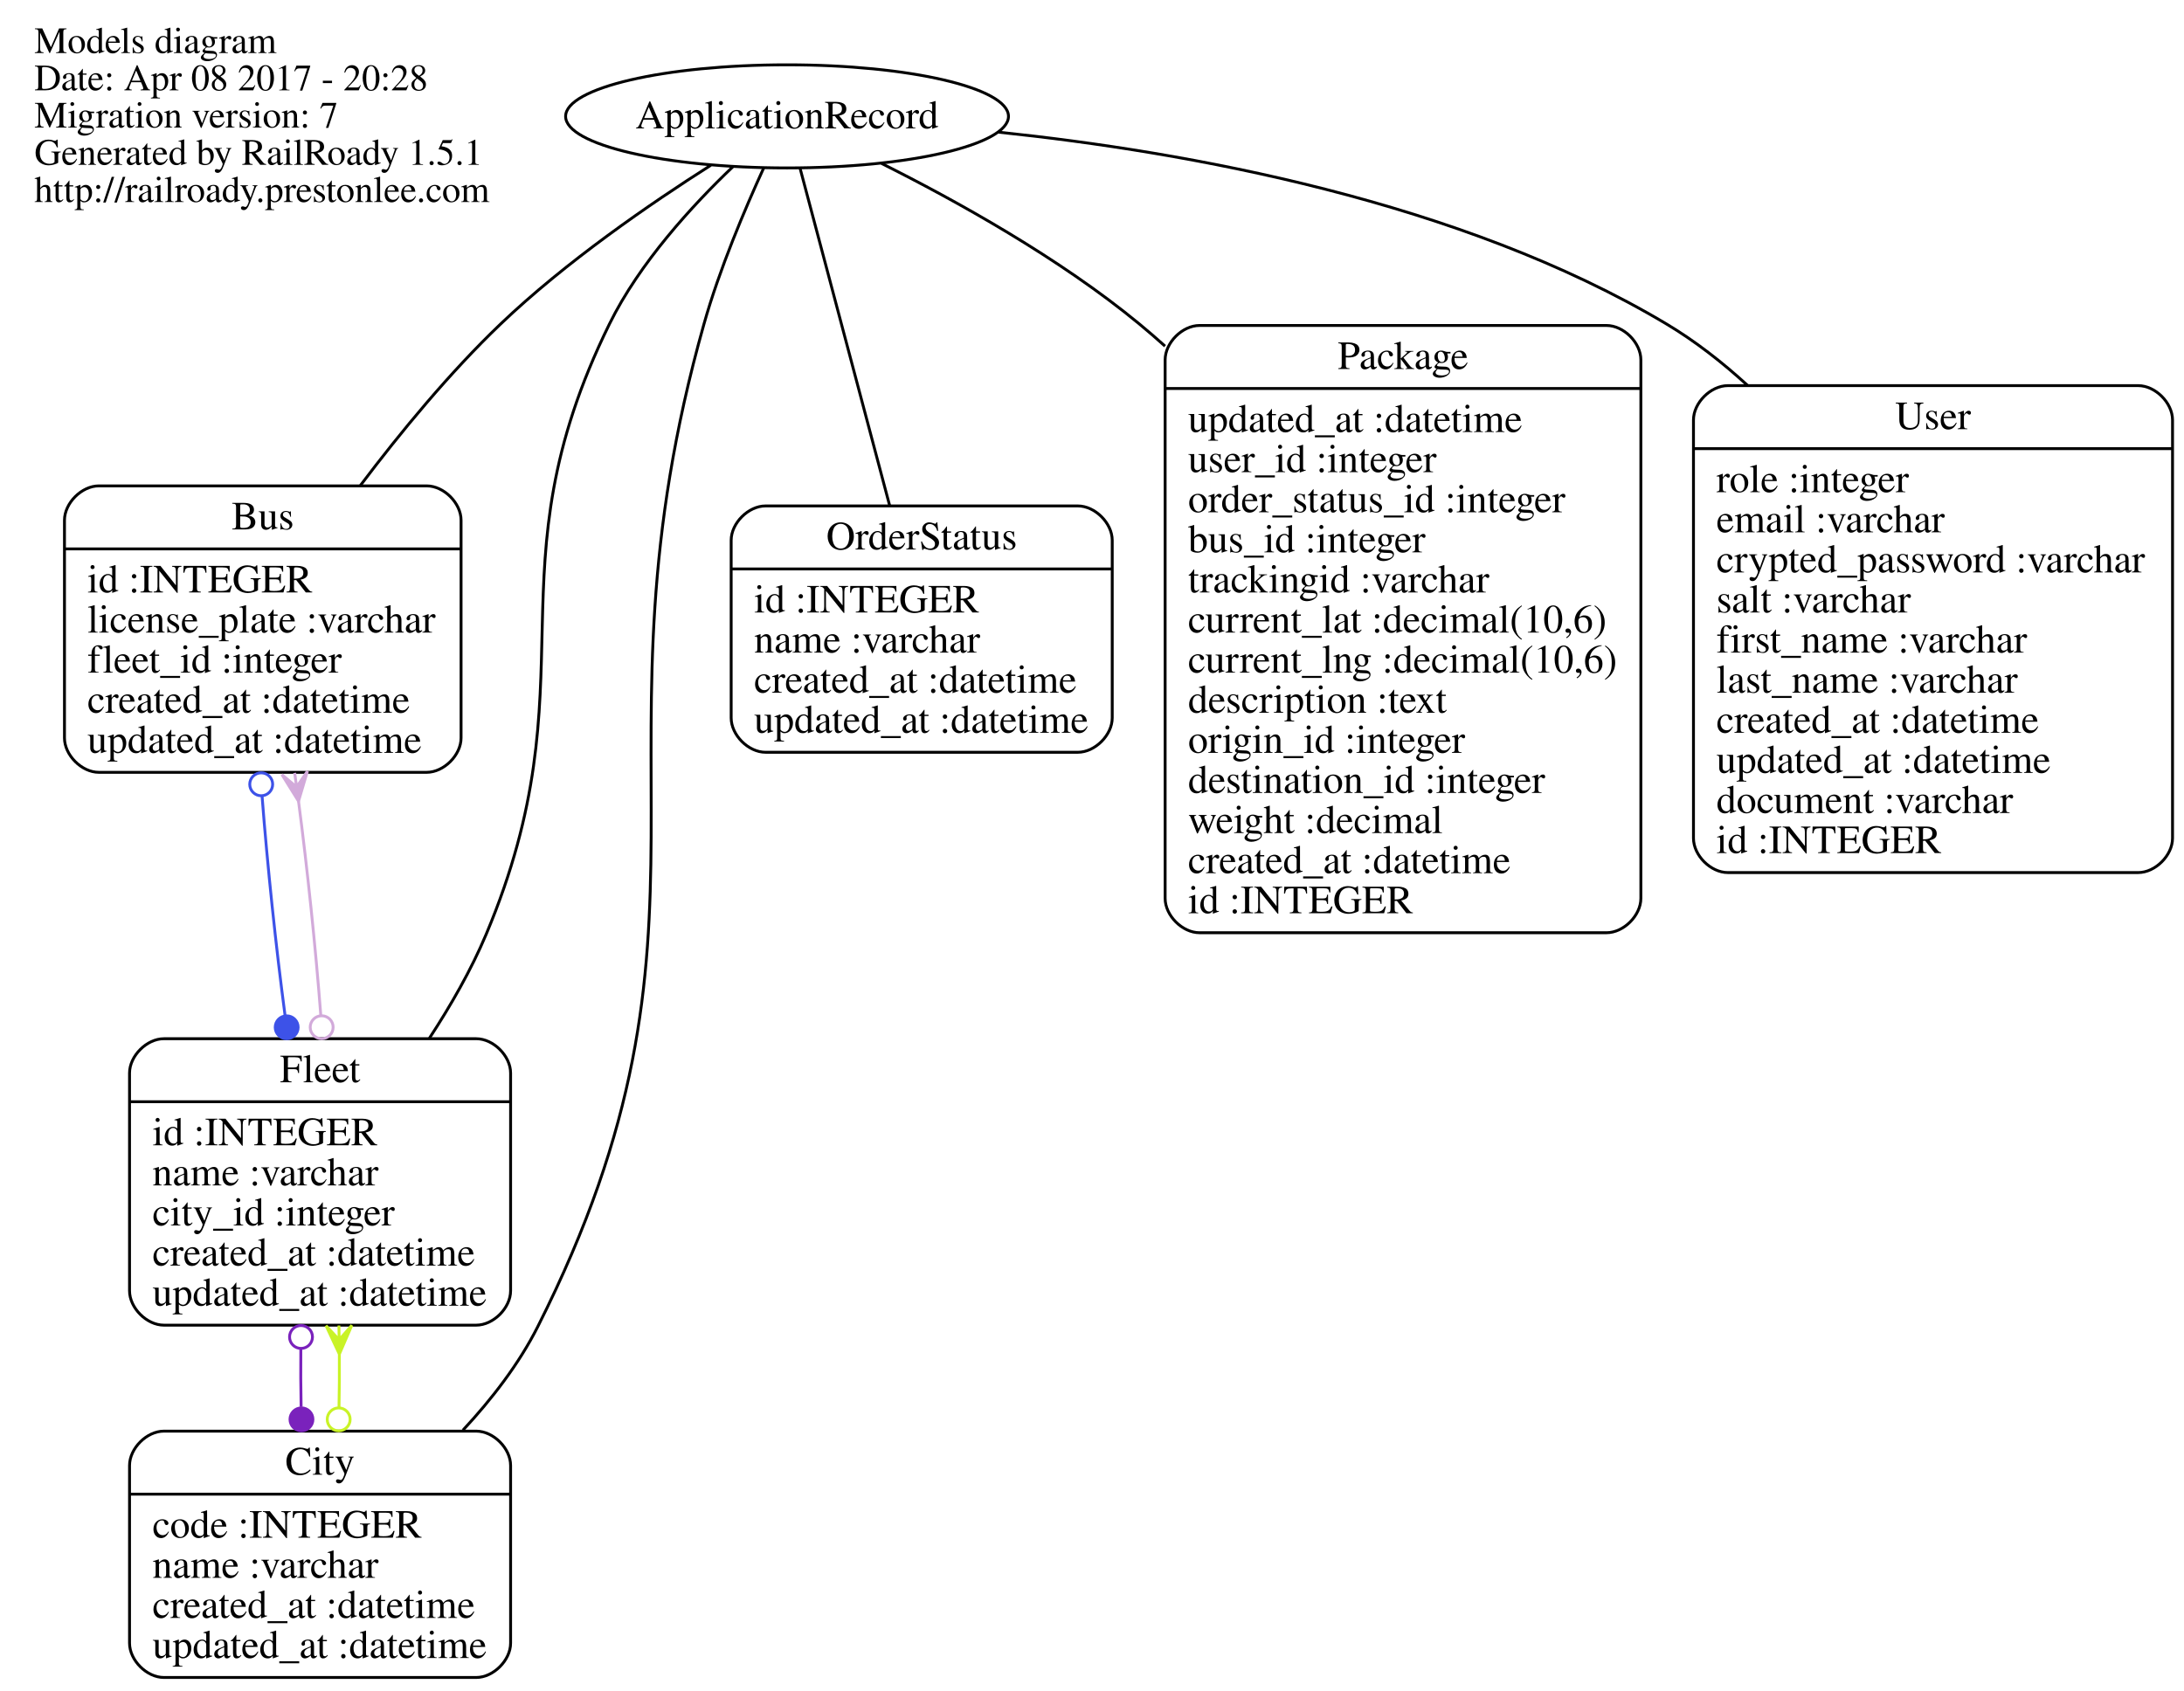
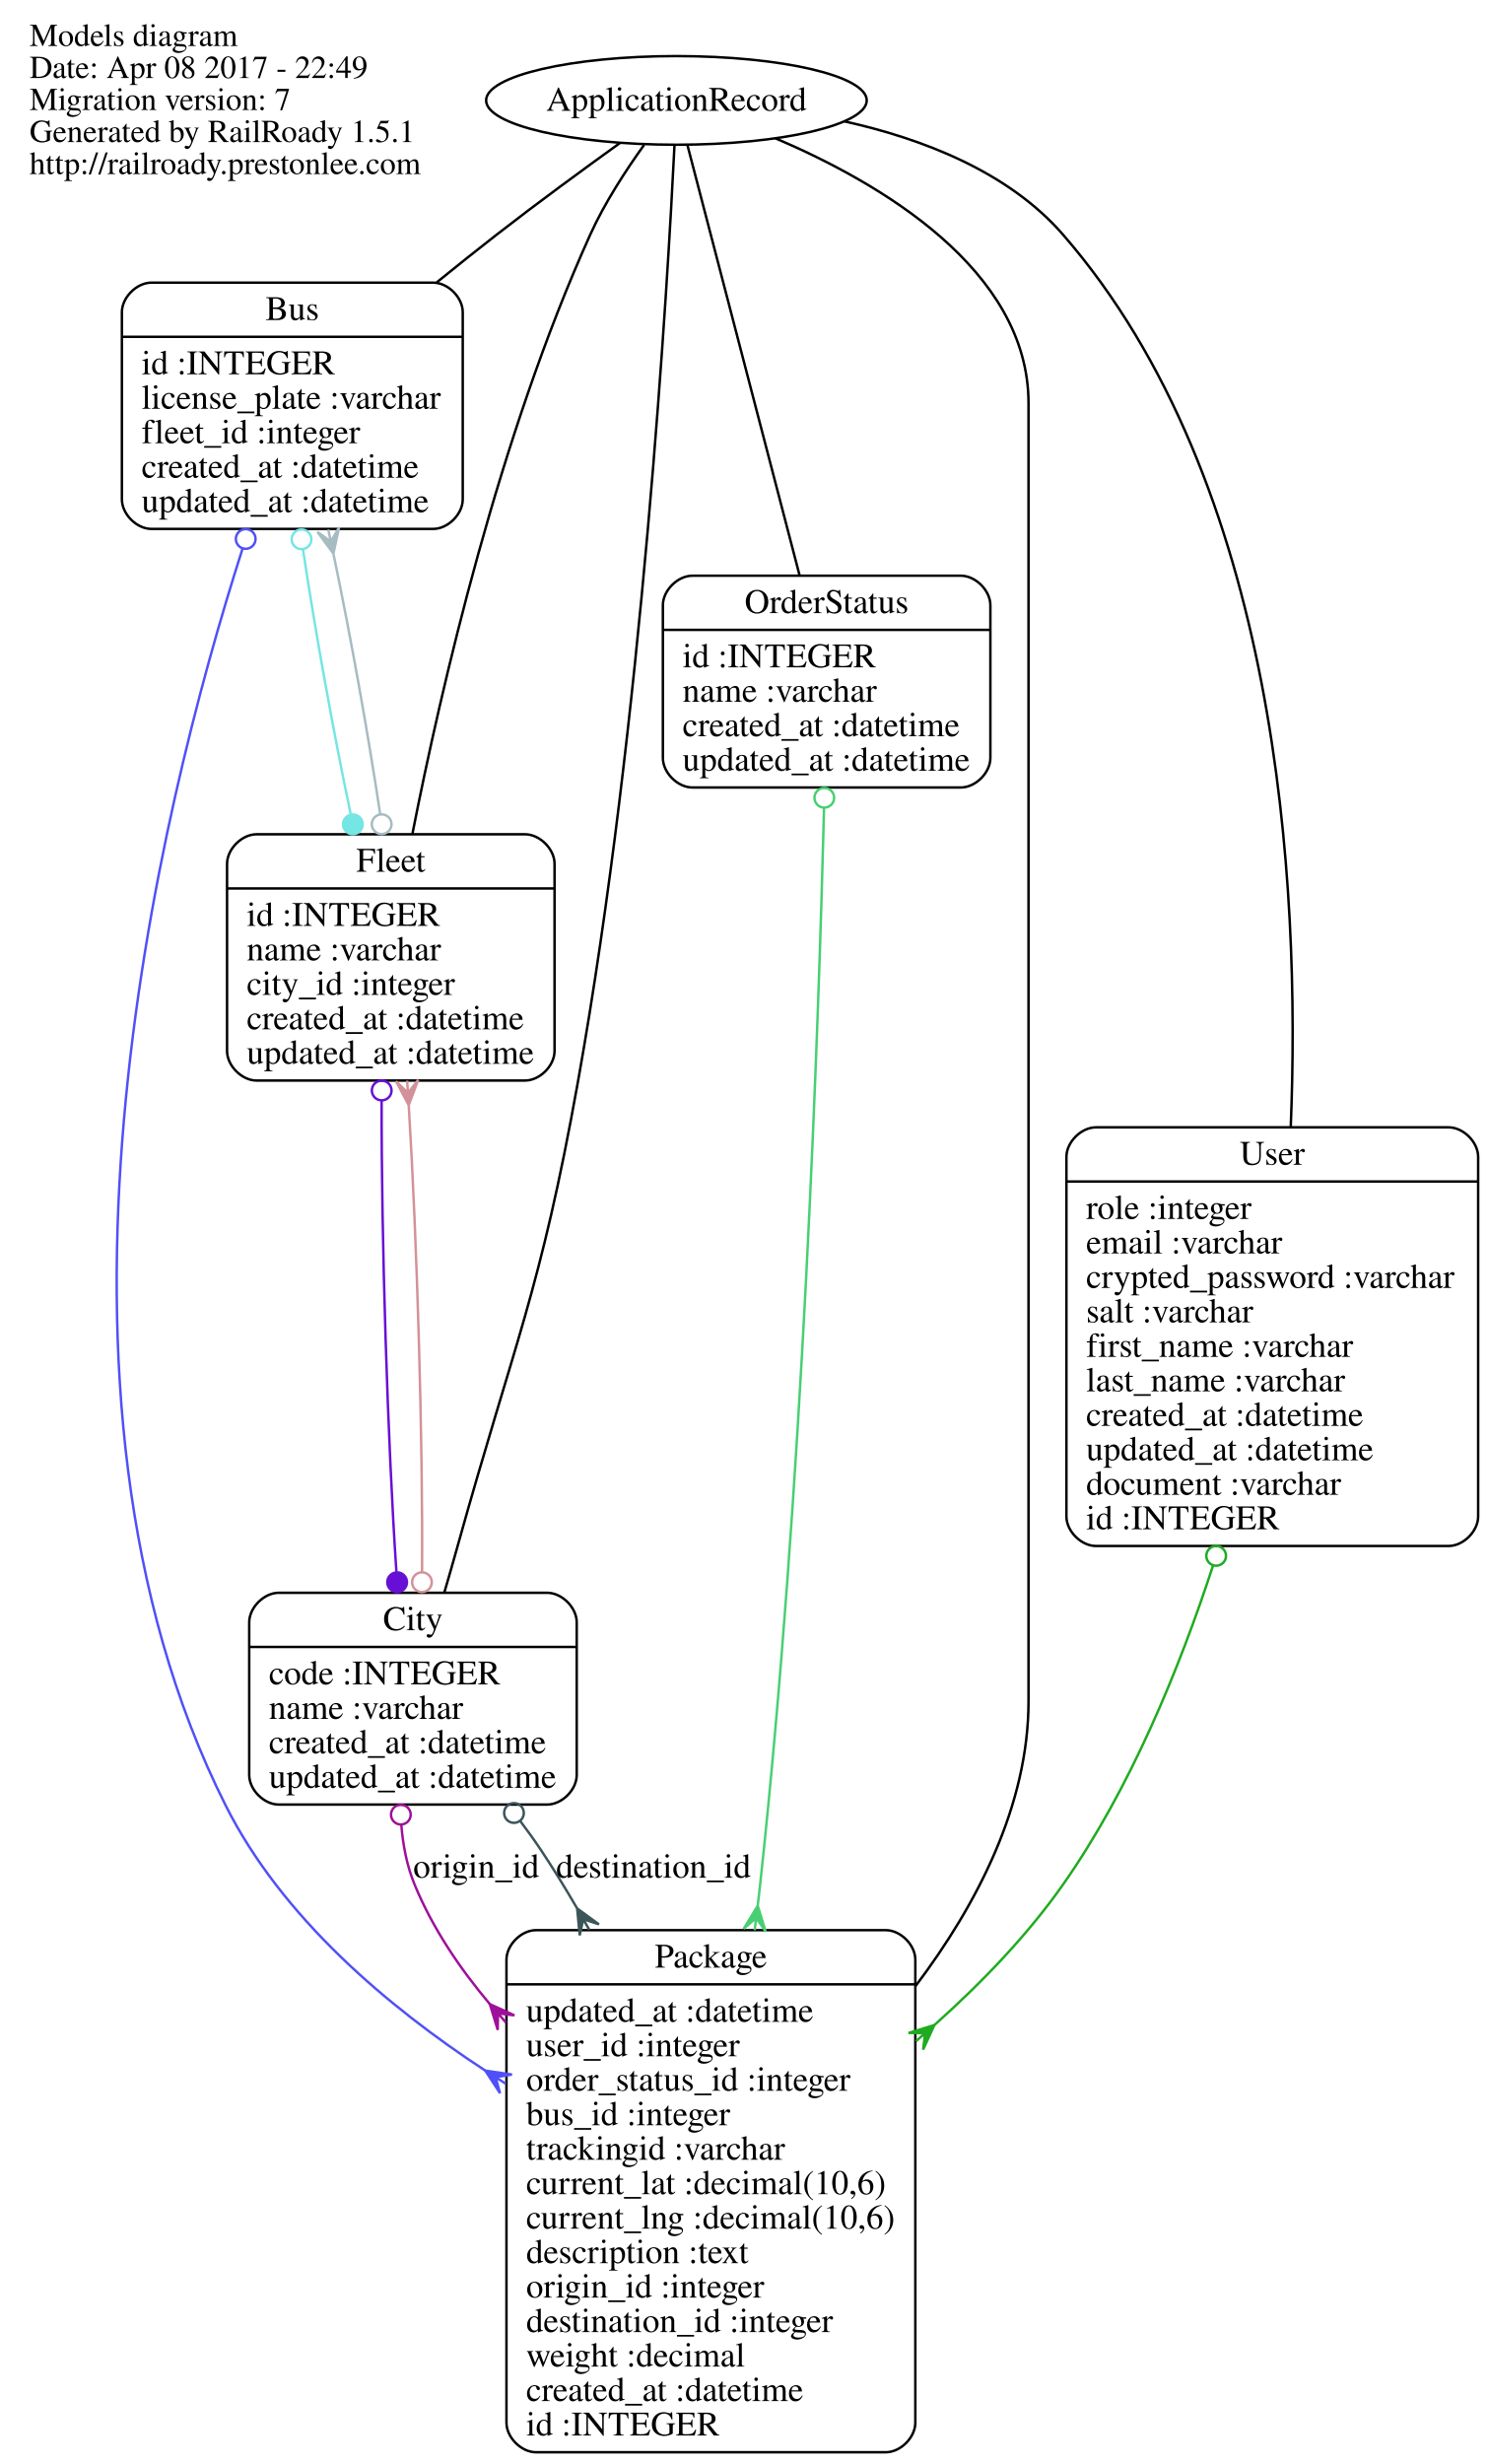
- <svg xmlns="http://www.w3.org/2000/svg" width="762pt" height="590pt" viewBox="0.00 0.00 762.33 590.00">
-   <g id="graph0" class="graph" transform="scale(1 1) rotate(0) translate(4 586)">
-     <polygon fill="none" stroke="none" points="-4,4 -4,-586 758.329,-586 758.329,4 -4,4" />
+ <svg xmlns="http://www.w3.org/2000/svg" width="604pt" height="1000pt" viewBox="0.00 0.00 604.33 1000.00">
+   <g id="graph0" class="graph" transform="scale(1 1) rotate(0) translate(4 996)">
+     <polygon fill="none" stroke="none" points="-4,4 -4,-996 600.329,-996 600.329,4 -4,4" />
    <g id="node1" class="node">
-       <text text-anchor="start" x="8" y="-567.6" font-family="Times,serif" font-size="13.00">Models diagram</text>
-       <text text-anchor="start" x="8" y="-554.6" font-family="Times,serif" font-size="13.00">Date: Apr 08 2017 - 20:28</text>
-       <text text-anchor="start" x="8" y="-541.6" font-family="Times,serif" font-size="13.00">Migration version: 7</text>
-       <text text-anchor="start" x="8" y="-528.6" font-family="Times,serif" font-size="13.00">Generated by RailRoady 1.5.1</text>
-       <text text-anchor="start" x="8" y="-515.6" font-family="Times,serif" font-size="13.00">http://railroady.prestonlee.com</text>
+       <text text-anchor="start" x="8" y="-977.6" font-family="Times,serif" font-size="13.00">Models diagram</text>
+       <text text-anchor="start" x="8" y="-964.6" font-family="Times,serif" font-size="13.00">Date: Apr 08 2017 - 22:49</text>
+       <text text-anchor="start" x="8" y="-951.6" font-family="Times,serif" font-size="13.00">Migration version: 7</text>
+       <text text-anchor="start" x="8" y="-938.6" font-family="Times,serif" font-size="13.00">Generated by RailRoady 1.5.1</text>
+       <text text-anchor="start" x="8" y="-925.6" font-family="Times,serif" font-size="13.00">http://railroady.prestonlee.com</text>
    </g>
    <g id="node2" class="node">
-       <ellipse fill="none" stroke="black" cx="270.72" cy="-545.5" rx="77.292" ry="18" />
-       <text text-anchor="middle" x="270.72" y="-541.3" font-family="Times,serif" font-size="14.00">ApplicationRecord</text>
+       <ellipse fill="none" stroke="black" cx="270.72" cy="-955.5" rx="77.292" ry="18" />
+       <text text-anchor="middle" x="270.72" y="-951.3" font-family="Times,serif" font-size="14.00">ApplicationRecord</text>
    </g>
    <g id="node3" class="node">
-       <path fill="none" stroke="black" d="M30.504,-316.5C30.504,-316.5 144.936,-316.5 144.936,-316.5 150.936,-316.5 156.936,-322.5 156.936,-328.5 156.936,-328.5 156.936,-404.5 156.936,-404.5 156.936,-410.5 150.936,-416.5 144.936,-416.5 144.936,-416.5 30.504,-416.5 30.504,-416.5 24.504,-416.5 18.504,-410.5 18.504,-404.5 18.504,-404.5 18.504,-328.5 18.504,-328.5 18.504,-322.5 24.504,-316.5 30.504,-316.5" />
-       <text text-anchor="middle" x="87.72" y="-401.3" font-family="Times,serif" font-size="14.00">Bus</text>
-       <polyline fill="none" stroke="black" points="18.504,-394.5 156.936,-394.5 " />
-       <text text-anchor="start" x="26.504" y="-379.3" font-family="Times,serif" font-size="14.00">id :INTEGER</text>
-       <text text-anchor="start" x="26.504" y="-365.3" font-family="Times,serif" font-size="14.00">license_plate :varchar</text>
-       <text text-anchor="start" x="26.504" y="-351.3" font-family="Times,serif" font-size="14.00">fleet_id :integer</text>
-       <text text-anchor="start" x="26.504" y="-337.3" font-family="Times,serif" font-size="14.00">created_at :datetime</text>
-       <text text-anchor="start" x="26.504" y="-323.3" font-family="Times,serif" font-size="14.00">updated_at :datetime</text>
+       <path fill="none" stroke="black" d="M57.504,-781.5C57.504,-781.5 171.936,-781.5 171.936,-781.5 177.936,-781.5 183.936,-787.5 183.936,-793.5 183.936,-793.5 183.936,-869.5 183.936,-869.5 183.936,-875.5 177.936,-881.5 171.936,-881.5 171.936,-881.5 57.504,-881.5 57.504,-881.5 51.504,-881.5 45.504,-875.5 45.504,-869.5 45.504,-869.5 45.504,-793.5 45.504,-793.5 45.504,-787.5 51.504,-781.5 57.504,-781.5" />
+       <text text-anchor="middle" x="114.72" y="-866.3" font-family="Times,serif" font-size="14.00">Bus</text>
+       <polyline fill="none" stroke="black" points="45.504,-859.5 183.936,-859.5 " />
+       <text text-anchor="start" x="53.504" y="-844.3" font-family="Times,serif" font-size="14.00">id :INTEGER</text>
+       <text text-anchor="start" x="53.504" y="-830.3" font-family="Times,serif" font-size="14.00">license_plate :varchar</text>
+       <text text-anchor="start" x="53.504" y="-816.3" font-family="Times,serif" font-size="14.00">fleet_id :integer</text>
+       <text text-anchor="start" x="53.504" y="-802.3" font-family="Times,serif" font-size="14.00">created_at :datetime</text>
+       <text text-anchor="start" x="53.504" y="-788.3" font-family="Times,serif" font-size="14.00">updated_at :datetime</text>
+     </g>
+     <g id="edge3" class="edge">
+       <path fill="none" stroke="black" d="M247.78,-938.204C233.273,-927.772 214.214,-913.833 197.72,-901 189.757,-894.805 181.461,-888.175 173.326,-881.57" />
+     </g>
+     <g id="node4" class="node">
+       <path fill="none" stroke="black" d="M109.215,-263.5C109.215,-263.5 218.226,-263.5 218.226,-263.5 224.226,-263.5 230.226,-269.5 230.226,-275.5 230.226,-275.5 230.226,-337.5 230.226,-337.5 230.226,-343.5 224.226,-349.5 218.226,-349.5 218.226,-349.5 109.215,-349.5 109.215,-349.5 103.215,-349.5 97.215,-343.5 97.215,-337.5 97.215,-337.5 97.215,-275.5 97.215,-275.5 97.215,-269.5 103.215,-263.5 109.215,-263.5" />
+       <text text-anchor="middle" x="163.72" y="-334.3" font-family="Times,serif" font-size="14.00">City</text>
+       <polyline fill="none" stroke="black" points="97.215,-327.5 230.226,-327.5 " />
+       <text text-anchor="start" x="105.215" y="-312.3" font-family="Times,serif" font-size="14.00">code :INTEGER</text>
+       <text text-anchor="start" x="105.215" y="-298.3" font-family="Times,serif" font-size="14.00">name :varchar</text>
+       <text text-anchor="start" x="105.215" y="-284.3" font-family="Times,serif" font-size="14.00">created_at :datetime</text>
+       <text text-anchor="start" x="105.215" y="-270.3" font-family="Times,serif" font-size="14.00">updated_at :datetime</text>
+     </g>
+     <g id="edge7" class="edge">
+       <path fill="none" stroke="black" d="M269.935,-937.324C267.198,-881.873 256.791,-702.768 230.72,-557 215.442,-471.578 204.986,-451.6 181.72,-368 180.075,-362.088 178.288,-355.867 176.5,-349.756" />
+     </g>
+     <g id="node5" class="node">
+       <path fill="none" stroke="black" d="M100.215,-557.5C100.215,-557.5 209.226,-557.5 209.226,-557.5 215.226,-557.5 221.226,-563.5 221.226,-569.5 221.226,-569.5 221.226,-645.5 221.226,-645.5 221.226,-651.5 215.226,-657.5 209.226,-657.5 209.226,-657.5 100.215,-657.5 100.215,-657.5 94.215,-657.5 88.215,-651.5 88.215,-645.5 88.215,-645.5 88.215,-569.5 88.215,-569.5 88.215,-563.5 94.215,-557.5 100.215,-557.5" />
+       <text text-anchor="middle" x="154.72" y="-642.3" font-family="Times,serif" font-size="14.00">Fleet</text>
+       <polyline fill="none" stroke="black" points="88.215,-635.5 221.226,-635.5 " />
+       <text text-anchor="start" x="96.215" y="-620.3" font-family="Times,serif" font-size="14.00">id :INTEGER</text>
+       <text text-anchor="start" x="96.215" y="-606.3" font-family="Times,serif" font-size="14.00">name :varchar</text>
+       <text text-anchor="start" x="96.215" y="-592.3" font-family="Times,serif" font-size="14.00">city_id :integer</text>
+       <text text-anchor="start" x="96.215" y="-578.3" font-family="Times,serif" font-size="14.00">created_at :datetime</text>
+       <text text-anchor="start" x="96.215" y="-564.3" font-family="Times,serif" font-size="14.00">updated_at :datetime</text>
+     </g>
+     <g id="edge10" class="edge">
+       <path fill="none" stroke="black" d="M257.611,-937.459C250.325,-927.32 241.575,-913.945 235.72,-901 198.807,-819.382 175.2,-717.177 163.505,-657.718" />
+     </g>
+     <g id="node6" class="node">
+       <path fill="none" stroke="black" d="M277.215,-676.5C277.215,-676.5 386.226,-676.5 386.226,-676.5 392.226,-676.5 398.226,-682.5 398.226,-688.5 398.226,-688.5 398.226,-750.5 398.226,-750.5 398.226,-756.5 392.226,-762.5 386.226,-762.5 386.226,-762.5 277.215,-762.5 277.215,-762.5 271.215,-762.5 265.215,-756.5 265.215,-750.5 265.215,-750.5 265.215,-688.5 265.215,-688.5 265.215,-682.5 271.215,-676.5 277.215,-676.5" />
+       <text text-anchor="middle" x="331.72" y="-747.3" font-family="Times,serif" font-size="14.00">OrderStatus</text>
+       <polyline fill="none" stroke="black" points="265.215,-740.5 398.226,-740.5 " />
+       <text text-anchor="start" x="273.215" y="-725.3" font-family="Times,serif" font-size="14.00">id :INTEGER</text>
+       <text text-anchor="start" x="273.215" y="-711.3" font-family="Times,serif" font-size="14.00">name :varchar</text>
+       <text text-anchor="start" x="273.215" y="-697.3" font-family="Times,serif" font-size="14.00">created_at :datetime</text>
+       <text text-anchor="start" x="273.215" y="-683.3" font-family="Times,serif" font-size="14.00">updated_at :datetime</text>
+     </g>
+     <g id="edge12" class="edge">
+       <path fill="none" stroke="black" d="M275.206,-937.293C284.726,-900.775 307.188,-814.608 320.752,-762.573" />
+     </g>
+     <g id="node7" class="node">
+       <path fill="none" stroke="black" d="M213.692,-0.5C213.692,-0.5 355.748,-0.5 355.748,-0.5 361.748,-0.5 367.748,-6.5 367.748,-12.5 367.748,-12.5 367.748,-200.5 367.748,-200.5 367.748,-206.5 361.748,-212.5 355.748,-212.5 355.748,-212.5 213.692,-212.5 213.692,-212.5 207.692,-212.5 201.692,-206.5 201.692,-200.5 201.692,-200.5 201.692,-12.5 201.692,-12.5 201.692,-6.5 207.692,-0.5 213.692,-0.5" />
+       <text text-anchor="middle" x="284.72" y="-197.3" font-family="Times,serif" font-size="14.00">Package</text>
+       <polyline fill="none" stroke="black" points="201.692,-190.5 367.748,-190.5 " />
+       <text text-anchor="start" x="209.692" y="-175.3" font-family="Times,serif" font-size="14.00">updated_at :datetime</text>
+       <text text-anchor="start" x="209.692" y="-161.3" font-family="Times,serif" font-size="14.00">user_id :integer</text>
+       <text text-anchor="start" x="209.692" y="-147.3" font-family="Times,serif" font-size="14.00">order_status_id :integer</text>
+       <text text-anchor="start" x="209.692" y="-133.3" font-family="Times,serif" font-size="14.00">bus_id :integer</text>
+       <text text-anchor="start" x="209.692" y="-119.3" font-family="Times,serif" font-size="14.00">trackingid :varchar</text>
+       <text text-anchor="start" x="209.692" y="-105.3" font-family="Times,serif" font-size="14.00">current_lat :decimal(10,6)</text>
+       <text text-anchor="start" x="209.692" y="-91.3" font-family="Times,serif" font-size="14.00">current_lng :decimal(10,6)</text>
+       <text text-anchor="start" x="209.692" y="-77.3" font-family="Times,serif" font-size="14.00">description :text</text>
+       <text text-anchor="start" x="209.692" y="-63.3" font-family="Times,serif" font-size="14.00">origin_id :integer</text>
+       <text text-anchor="start" x="209.692" y="-49.3" font-family="Times,serif" font-size="14.00">destination_id :integer</text>
+       <text text-anchor="start" x="209.692" y="-35.3" font-family="Times,serif" font-size="14.00">weight :decimal</text>
+       <text text-anchor="start" x="209.692" y="-21.3" font-family="Times,serif" font-size="14.00">created_at :datetime</text>
+       <text text-anchor="start" x="209.692" y="-7.3" font-family="Times,serif" font-size="14.00">id :INTEGER</text>
+     </g>
+     <g id="edge13" class="edge">
+       <path fill="none" stroke="black" d="M310.934,-940.115C353.23,-922.099 413.72,-886.835 413.72,-832.5 413.72,-832.5 413.72,-832.5 413.72,-305.5 413.72,-263.242 392.838,-222.936 367.876,-189.853" />
+     </g>
+     <g id="node8" class="node">
+       <path fill="none" stroke="black" d="M441.111,-368.5C441.111,-368.5 584.329,-368.5 584.329,-368.5 590.329,-368.5 596.329,-374.5 596.329,-380.5 596.329,-380.5 596.329,-526.5 596.329,-526.5 596.329,-532.5 590.329,-538.5 584.329,-538.5 584.329,-538.5 441.111,-538.5 441.111,-538.5 435.111,-538.5 429.111,-532.5 429.111,-526.5 429.111,-526.5 429.111,-380.5 429.111,-380.5 429.111,-374.5 435.111,-368.5 441.111,-368.5" />
+       <text text-anchor="middle" x="512.72" y="-523.3" font-family="Times,serif" font-size="14.00">User</text>
+       <polyline fill="none" stroke="black" points="429.111,-516.5 596.329,-516.5 " />
+       <text text-anchor="start" x="437.111" y="-501.3" font-family="Times,serif" font-size="14.00">role :integer</text>
+       <text text-anchor="start" x="437.111" y="-487.3" font-family="Times,serif" font-size="14.00">email :varchar</text>
+       <text text-anchor="start" x="437.111" y="-473.3" font-family="Times,serif" font-size="14.00">crypted_password :varchar</text>
+       <text text-anchor="start" x="437.111" y="-459.3" font-family="Times,serif" font-size="14.00">salt :varchar</text>
+       <text text-anchor="start" x="437.111" y="-445.3" font-family="Times,serif" font-size="14.00">first_name :varchar</text>
+       <text text-anchor="start" x="437.111" y="-431.3" font-family="Times,serif" font-size="14.00">last_name :varchar</text>
+       <text text-anchor="start" x="437.111" y="-417.3" font-family="Times,serif" font-size="14.00">created_at :datetime</text>
+       <text text-anchor="start" x="437.111" y="-403.3" font-family="Times,serif" font-size="14.00">updated_at :datetime</text>
+       <text text-anchor="start" x="437.111" y="-389.3" font-family="Times,serif" font-size="14.00">document :varchar</text>
+       <text text-anchor="start" x="437.111" y="-375.3" font-family="Times,serif" font-size="14.00">id :INTEGER</text>
+     </g>
+     <g id="edge15" class="edge">
+       <path fill="none" stroke="black" d="M338.975,-946.984C370.339,-940.023 405.436,-926.652 427.72,-901 515.306,-800.176 524.233,-637.504 520.226,-538.834" />
+     </g>
+     <g id="edge1" class="edge">
+       <path fill="none" stroke="#74e6e3" d="M119.04,-773.283C123.976,-740.267 131.432,-698.878 138.395,-665.841" />
+       <ellipse fill="none" stroke="#74e6e3" cx="118.456" cy="-777.273" rx="4" ry="4" />
+       <ellipse fill="#74e6e3" stroke="#74e6e3" cx="139.315" cy="-661.543" rx="4" ry="4" />
    </g>
    <g id="edge2" class="edge">
-       <path fill="none" stroke="black" d="M244.11,-528.437C223.012,-515.029 193.407,-494.67 170.72,-473 153.025,-456.098 135.882,-435.313 121.816,-416.674" />
-     </g>
-     <g id="node4" class="node">
-       <path fill="none" stroke="black" d="M53.215,-0.5C53.215,-0.5 162.226,-0.5 162.226,-0.5 168.226,-0.5 174.226,-6.5 174.226,-12.5 174.226,-12.5 174.226,-74.5 174.226,-74.5 174.226,-80.5 168.226,-86.5 162.226,-86.5 162.226,-86.5 53.215,-86.5 53.215,-86.5 47.215,-86.5 41.215,-80.5 41.215,-74.5 41.215,-74.5 41.215,-12.5 41.215,-12.5 41.215,-6.5 47.215,-0.5 53.215,-0.5" />
-       <text text-anchor="middle" x="107.72" y="-71.3" font-family="Times,serif" font-size="14.00">City</text>
-       <polyline fill="none" stroke="black" points="41.215,-64.5 174.226,-64.5 " />
-       <text text-anchor="start" x="49.215" y="-49.3" font-family="Times,serif" font-size="14.00">code :INTEGER</text>
-       <text text-anchor="start" x="49.215" y="-35.3" font-family="Times,serif" font-size="14.00">name :varchar</text>
-       <text text-anchor="start" x="49.215" y="-21.3" font-family="Times,serif" font-size="14.00">created_at :datetime</text>
-       <text text-anchor="start" x="49.215" y="-7.3" font-family="Times,serif" font-size="14.00">updated_at :datetime</text>
+       <path fill="none" stroke="#5050f8" d="M94.499,-773.452C60.279,-666.656 2.551,-432.09 87.72,-263 110.503,-217.769 153.208,-181.555 193.048,-155.494" />
+       <ellipse fill="none" stroke="#5050f8" cx="95.787" cy="-777.422" rx="4" ry="4" />
+       <polygon fill="#5050f8" stroke="#5050f8" points="193.075,-155.477 203.924,-153.878 197.287,-152.782 201.498,-150.087 201.498,-150.087 201.498,-150.087 197.287,-152.782 199.073,-146.297 193.075,-155.477 193.075,-155.477" />
    </g>
    <g id="edge4" class="edge">
-       <path fill="none" stroke="black" d="M262.595,-527.537C256.071,-513.28 247.136,-492.21 241.72,-473 198.938,-321.238 254.668,-263.813 183.72,-123 177.148,-109.956 167.654,-97.657 157.59,-86.835" />
+       <path fill="none" stroke="#d39299" d="M167.408,-357.924C167.787,-410.226 165.427,-491.954 162.01,-547.291" />
+       <ellipse fill="none" stroke="#d39299" cx="167.365" cy="-353.791" rx="4" ry="4" />
+       <polygon fill="#d39299" stroke="#d39299" points="161.998,-547.482 156.859,-557.169 161.674,-552.472 161.35,-557.461 161.35,-557.461 161.35,-557.461 161.674,-552.472 165.84,-557.753 161.998,-547.482 161.998,-547.482" />
    </g>
-     <g id="node5" class="node">
-       <path fill="none" stroke="black" d="M53.215,-123.5C53.215,-123.5 162.226,-123.5 162.226,-123.5 168.226,-123.5 174.226,-129.5 174.226,-135.5 174.226,-135.5 174.226,-211.5 174.226,-211.5 174.226,-217.5 168.226,-223.5 162.226,-223.5 162.226,-223.5 53.215,-223.5 53.215,-223.5 47.215,-223.5 41.215,-217.5 41.215,-211.5 41.215,-211.5 41.215,-135.5 41.215,-135.5 41.215,-129.5 47.215,-123.5 53.215,-123.5" />
-       <text text-anchor="middle" x="107.72" y="-208.3" font-family="Times,serif" font-size="14.00">Fleet</text>
-       <polyline fill="none" stroke="black" points="41.215,-201.5 174.226,-201.5 " />
-       <text text-anchor="start" x="49.215" y="-186.3" font-family="Times,serif" font-size="14.00">id :INTEGER</text>
-       <text text-anchor="start" x="49.215" y="-172.3" font-family="Times,serif" font-size="14.00">name :varchar</text>
-       <text text-anchor="start" x="49.215" y="-158.3" font-family="Times,serif" font-size="14.00">city_id :integer</text>
-       <text text-anchor="start" x="49.215" y="-144.3" font-family="Times,serif" font-size="14.00">created_at :datetime</text>
-       <text text-anchor="start" x="49.215" y="-130.3" font-family="Times,serif" font-size="14.00">updated_at :datetime</text>
+     <g id="edge5" class="edge">
+       <path fill="none" stroke="#9e1099" d="M158.996,-255.163C159.669,-246.873 161.286,-238.535 164.389,-231 171.573,-213.557 182.511,-197.219 194.921,-182.498" />
+       <ellipse fill="none" stroke="#9e1099" cx="158.801" cy="-259.409" rx="4" ry="4" />
+       <polygon fill="#9e1099" stroke="#9e1099" points="194.943,-182.472 204.917,-177.914 198.237,-178.711 201.532,-174.949 201.532,-174.949 201.532,-174.949 198.237,-178.711 198.147,-171.985 194.943,-182.472 194.943,-182.472" />
+       <text text-anchor="middle" x="189.386" y="-233.8" font-family="Times,serif" font-size="14.00">origin_id</text>
    </g>
-     <g id="edge7" class="edge">
-       <path fill="none" stroke="black" d="M251.786,-527.889C237.723,-514.48 219.228,-494.381 208.72,-473 166.124,-386.325 203.118,-349.042 165.72,-260 160.511,-247.597 153.376,-235.123 145.89,-223.684" />
+     <g id="edge6" class="edge">
+       <path fill="none" stroke="#3b5559" d="M207.335,-256.744C210.284,-252.854 213.114,-248.914 215.72,-245 220.722,-237.491 225.604,-229.569 230.313,-221.474" />
+       <ellipse fill="none" stroke="#3b5559" cx="204.74" cy="-260.076" rx="4" ry="4" />
+       <polygon fill="#3b5559" stroke="#3b5559" points="230.4,-221.322 239.261,-214.862 232.876,-216.978 235.351,-212.634 235.351,-212.634 235.351,-212.634 232.876,-216.978 231.442,-210.406 230.4,-221.322 230.4,-221.322" />
+       <text text-anchor="middle" x="261.382" y="-233.8" font-family="Times,serif" font-size="14.00">destination_id</text>
    </g>
-     <g id="node6" class="node">
-       <path fill="none" stroke="black" d="M263.215,-323.5C263.215,-323.5 372.226,-323.5 372.226,-323.5 378.226,-323.5 384.226,-329.5 384.226,-335.5 384.226,-335.5 384.226,-397.5 384.226,-397.5 384.226,-403.5 378.226,-409.5 372.226,-409.5 372.226,-409.5 263.215,-409.5 263.215,-409.5 257.215,-409.5 251.215,-403.5 251.215,-397.5 251.215,-397.5 251.215,-335.5 251.215,-335.5 251.215,-329.5 257.215,-323.5 263.215,-323.5" />
-       <text text-anchor="middle" x="317.72" y="-394.3" font-family="Times,serif" font-size="14.00">OrderStatus</text>
-       <polyline fill="none" stroke="black" points="251.215,-387.5 384.226,-387.5 " />
-       <text text-anchor="start" x="259.215" y="-372.3" font-family="Times,serif" font-size="14.00">id :INTEGER</text>
-       <text text-anchor="start" x="259.215" y="-358.3" font-family="Times,serif" font-size="14.00">name :varchar</text>
-       <text text-anchor="start" x="259.215" y="-344.3" font-family="Times,serif" font-size="14.00">created_at :datetime</text>
-       <text text-anchor="start" x="259.215" y="-330.3" font-family="Times,serif" font-size="14.00">updated_at :datetime</text>
+     <g id="edge9" class="edge">
+       <path fill="none" stroke="#a7bbc2" d="M150.408,-665.664C145.578,-697.978 138.332,-738.325 131.496,-771.013" />
+       <ellipse fill="none" stroke="#a7bbc2" cx="151.004" cy="-661.589" rx="4" ry="4" />
+       <polygon fill="#a7bbc2" stroke="#a7bbc2" points="131.403,-771.451 124.916,-780.293 130.36,-776.341 129.318,-781.231 129.318,-781.231 129.318,-781.231 130.36,-776.341 133.719,-782.169 131.403,-771.451 131.403,-771.451" />
    </g>
    <g id="edge8" class="edge">
-       <path fill="none" stroke="black" d="M275.227,-527.528C282.372,-500.619 296.516,-447.356 306.519,-409.683" />
+       <path fill="none" stroke="#680fd5" d="M150.999,-549.45C150.842,-494.134 153.42,-411.02 156.989,-358.028" />
+       <ellipse fill="none" stroke="#680fd5" cx="151.021" cy="-553.461" rx="4" ry="4" />
+       <ellipse fill="#680fd5" stroke="#680fd5" cx="157.289" cy="-353.781" rx="4" ry="4" />
    </g>
-     <g id="node7" class="node">
-       <path fill="none" stroke="black" d="M414.692,-260.5C414.692,-260.5 556.748,-260.5 556.748,-260.5 562.748,-260.5 568.748,-266.5 568.748,-272.5 568.748,-272.5 568.748,-460.5 568.748,-460.5 568.748,-466.5 562.748,-472.5 556.748,-472.5 556.748,-472.5 414.692,-472.5 414.692,-472.5 408.692,-472.5 402.692,-466.5 402.692,-460.5 402.692,-460.5 402.692,-272.5 402.692,-272.5 402.692,-266.5 408.692,-260.5 414.692,-260.5" />
-       <text text-anchor="middle" x="485.72" y="-457.3" font-family="Times,serif" font-size="14.00">Package</text>
-       <polyline fill="none" stroke="black" points="402.692,-450.5 568.748,-450.5 " />
-       <text text-anchor="start" x="410.692" y="-435.3" font-family="Times,serif" font-size="14.00">updated_at :datetime</text>
-       <text text-anchor="start" x="410.692" y="-421.3" font-family="Times,serif" font-size="14.00">user_id :integer</text>
-       <text text-anchor="start" x="410.692" y="-407.3" font-family="Times,serif" font-size="14.00">order_status_id :integer</text>
-       <text text-anchor="start" x="410.692" y="-393.3" font-family="Times,serif" font-size="14.00">bus_id :integer</text>
-       <text text-anchor="start" x="410.692" y="-379.3" font-family="Times,serif" font-size="14.00">trackingid :varchar</text>
-       <text text-anchor="start" x="410.692" y="-365.3" font-family="Times,serif" font-size="14.00">current_lat :decimal(10,6)</text>
-       <text text-anchor="start" x="410.692" y="-351.3" font-family="Times,serif" font-size="14.00">current_lng :decimal(10,6)</text>
-       <text text-anchor="start" x="410.692" y="-337.3" font-family="Times,serif" font-size="14.00">description :text</text>
-       <text text-anchor="start" x="410.692" y="-323.3" font-family="Times,serif" font-size="14.00">origin_id :integer</text>
-       <text text-anchor="start" x="410.692" y="-309.3" font-family="Times,serif" font-size="14.00">destination_id :integer</text>
-       <text text-anchor="start" x="410.692" y="-295.3" font-family="Times,serif" font-size="14.00">weight :decimal</text>
-       <text text-anchor="start" x="410.692" y="-281.3" font-family="Times,serif" font-size="14.00">created_at :datetime</text>
-       <text text-anchor="start" x="410.692" y="-267.3" font-family="Times,serif" font-size="14.00">id :INTEGER</text>
+     <g id="edge11" class="edge">
+       <path fill="none" stroke="#48cf73" d="M330.675,-668.059C328.448,-579.412 321.948,-389.991 304.72,-231 304.423,-228.26 304.107,-225.489 303.773,-222.695" />
+       <ellipse fill="none" stroke="#48cf73" cx="330.779" cy="-672.32" rx="4" ry="4" />
+       <polygon fill="#48cf73" stroke="#48cf73" points="303.739,-222.425 306.961,-211.943 303.118,-217.464 302.496,-212.503 302.496,-212.503 302.496,-212.503 303.118,-217.464 298.031,-213.063 303.739,-222.425 303.739,-222.425" />
    </g>
-     <g id="edge9" class="edge">
-       <path fill="none" stroke="black" d="M303.664,-529.09C329.567,-516.122 365.815,-496.036 393.72,-473 396.719,-470.525 399.702,-467.947 402.66,-465.288" />
-     </g>
-     <g id="node8" class="node">
-       <path fill="none" stroke="black" d="M599.111,-281.5C599.111,-281.5 742.329,-281.5 742.329,-281.5 748.329,-281.5 754.329,-287.5 754.329,-293.5 754.329,-293.5 754.329,-439.5 754.329,-439.5 754.329,-445.5 748.329,-451.5 742.329,-451.5 742.329,-451.5 599.111,-451.5 599.111,-451.5 593.111,-451.5 587.111,-445.5 587.111,-439.5 587.111,-439.5 587.111,-293.5 587.111,-293.5 587.111,-287.5 593.111,-281.5 599.111,-281.5" />
-       <text text-anchor="middle" x="670.72" y="-436.3" font-family="Times,serif" font-size="14.00">User</text>
-       <polyline fill="none" stroke="black" points="587.111,-429.5 754.329,-429.5 " />
-       <text text-anchor="start" x="595.111" y="-414.3" font-family="Times,serif" font-size="14.00">role :integer</text>
-       <text text-anchor="start" x="595.111" y="-400.3" font-family="Times,serif" font-size="14.00">email :varchar</text>
-       <text text-anchor="start" x="595.111" y="-386.3" font-family="Times,serif" font-size="14.00">crypted_password :varchar</text>
-       <text text-anchor="start" x="595.111" y="-372.3" font-family="Times,serif" font-size="14.00">salt :varchar</text>
-       <text text-anchor="start" x="595.111" y="-358.3" font-family="Times,serif" font-size="14.00">first_name :varchar</text>
-       <text text-anchor="start" x="595.111" y="-344.3" font-family="Times,serif" font-size="14.00">last_name :varchar</text>
-       <text text-anchor="start" x="595.111" y="-330.3" font-family="Times,serif" font-size="14.00">created_at :datetime</text>
-       <text text-anchor="start" x="595.111" y="-316.3" font-family="Times,serif" font-size="14.00">updated_at :datetime</text>
-       <text text-anchor="start" x="595.111" y="-302.3" font-family="Times,serif" font-size="14.00">document :varchar</text>
-       <text text-anchor="start" x="595.111" y="-288.3" font-family="Times,serif" font-size="14.00">id :INTEGER</text>
-     </g>
-     <g id="edge10" class="edge">
-       <path fill="none" stroke="black" d="M344.595,-539.98C409.91,-533.152 505.725,-516.015 577.72,-473 587.676,-467.052 597.14,-459.678 605.95,-451.614" />
-     </g>
-     <g id="edge1" class="edge">
-       <path fill="none" stroke="#3d52e8" d="M87.482,-308.113C89.345,-283.888 92.295,-255.75 95.507,-231.561" />
-       <ellipse fill="none" stroke="#3d52e8" cx="87.174" cy="-312.323" rx="4" ry="4" />
-       <ellipse fill="#3d52e8" stroke="#3d52e8" cx="96.064" cy="-227.484" rx="4" ry="4" />
-     </g>
-     <g id="edge3" class="edge">
-       <path fill="none" stroke="#c9f327" d="M114.33,-94.773C114.456,-100.853 114.497,-107.107 114.453,-113.3" />
-       <ellipse fill="none" stroke="#c9f327" cx="114.216" cy="-90.61" rx="4" ry="4" />
-       <polygon fill="#c9f327" stroke="#c9f327" points="114.452,-113.379 109.806,-123.312 114.379,-118.378 114.305,-123.378 114.305,-123.378 114.305,-123.378 114.379,-118.378 118.805,-123.444 114.452,-113.379 114.452,-113.379" />
-     </g>
-     <g id="edge6" class="edge">
-       <path fill="none" stroke="#d2aada" d="M107.974,-231.693C106.164,-255.272 103.321,-282.585 100.207,-306.363" />
-       <ellipse fill="none" stroke="#d2aada" cx="108.279" cy="-227.51" rx="4" ry="4" />
-       <polygon fill="#d2aada" stroke="#d2aada" points="100.202,-306.403 94.4,-315.708 99.531,-311.358 98.859,-316.313 98.859,-316.313 98.859,-316.313 99.531,-311.358 103.318,-316.917 100.202,-306.403 100.202,-306.403" />
-     </g>
-     <g id="edge5" class="edge">
-       <path fill="none" stroke="#7a22bc" d="M101.005,-115.331C100.936,-108.538 100.97,-101.641 101.106,-94.951" />
-       <ellipse fill="none" stroke="#7a22bc" cx="101.07" cy="-119.378" rx="4" ry="4" />
-       <ellipse fill="#7a22bc" stroke="#7a22bc" cx="101.225" cy="-90.61" rx="4" ry="4" />
+     <g id="edge14" class="edge">
+       <path fill="none" stroke="#1fab20" d="M488.664,-360.561C474.98,-318.666 455.026,-269.867 427.72,-231 413.237,-210.384 394.573,-191.023 375.54,-174.018" />
+       <ellipse fill="none" stroke="#1fab20" cx="489.924" cy="-364.49" rx="4" ry="4" />
+       <polygon fill="#1fab20" stroke="#1fab20" points="375.474,-173.96 370.914,-163.987 371.712,-170.667 367.95,-167.373 367.95,-167.373 367.95,-167.373 371.712,-170.667 364.985,-170.759 375.474,-173.96 375.474,-173.96" />
    </g>
  </g>
</svg>
